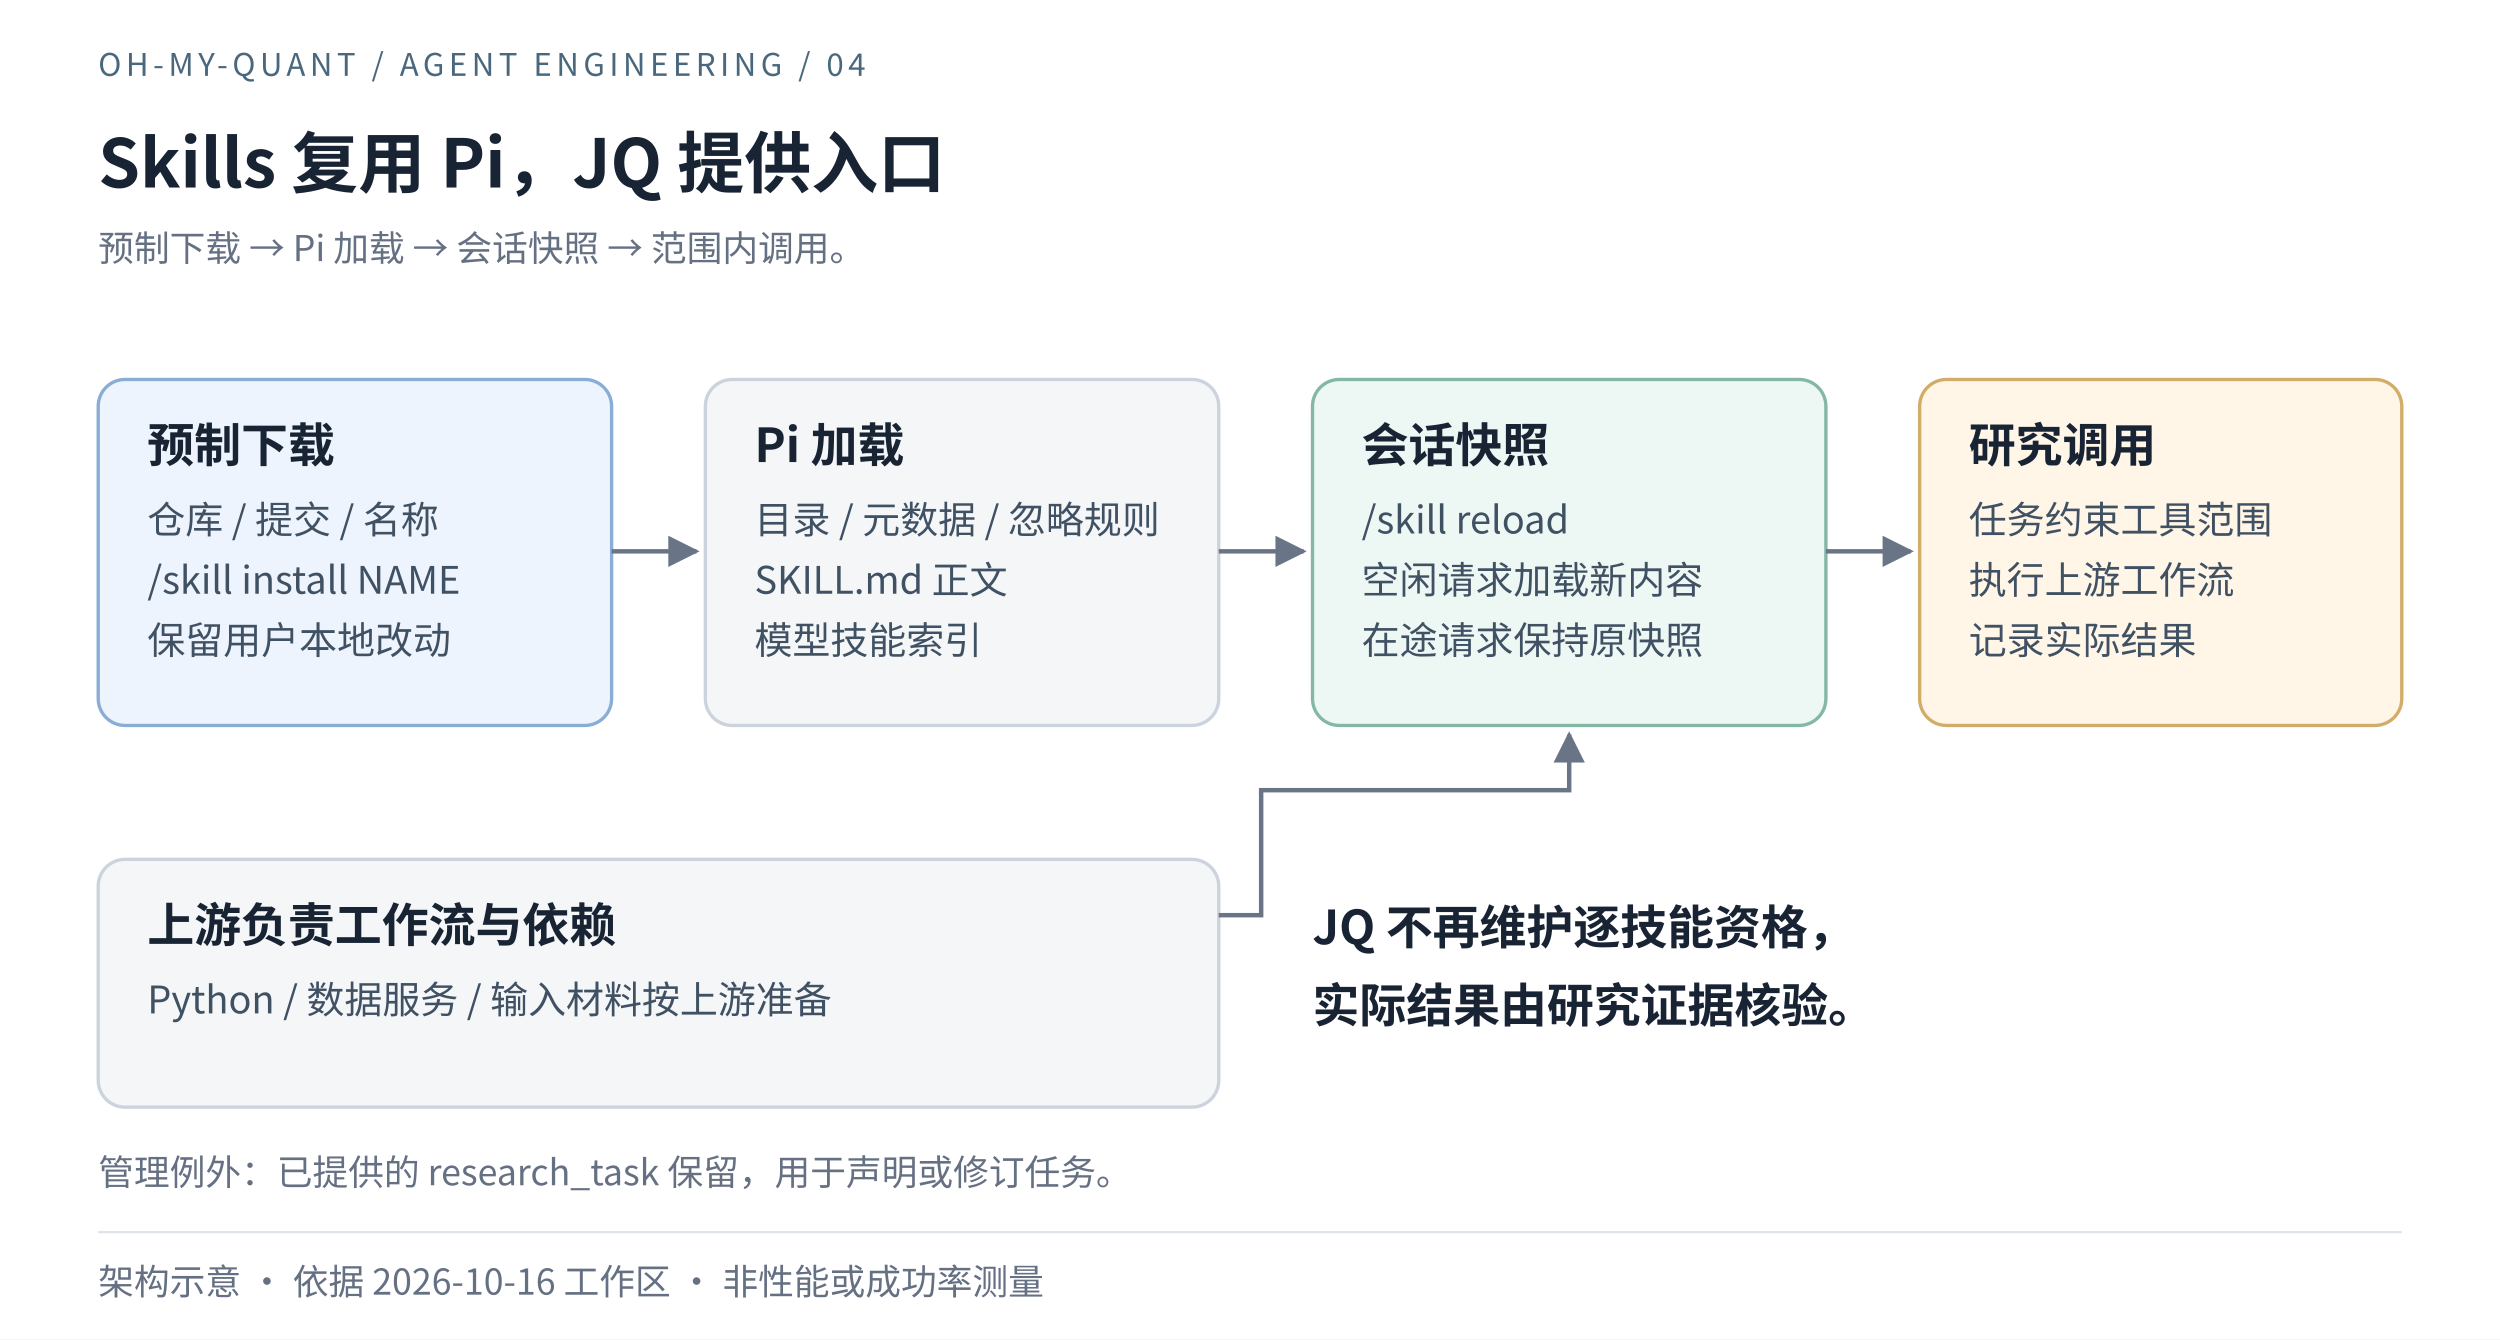
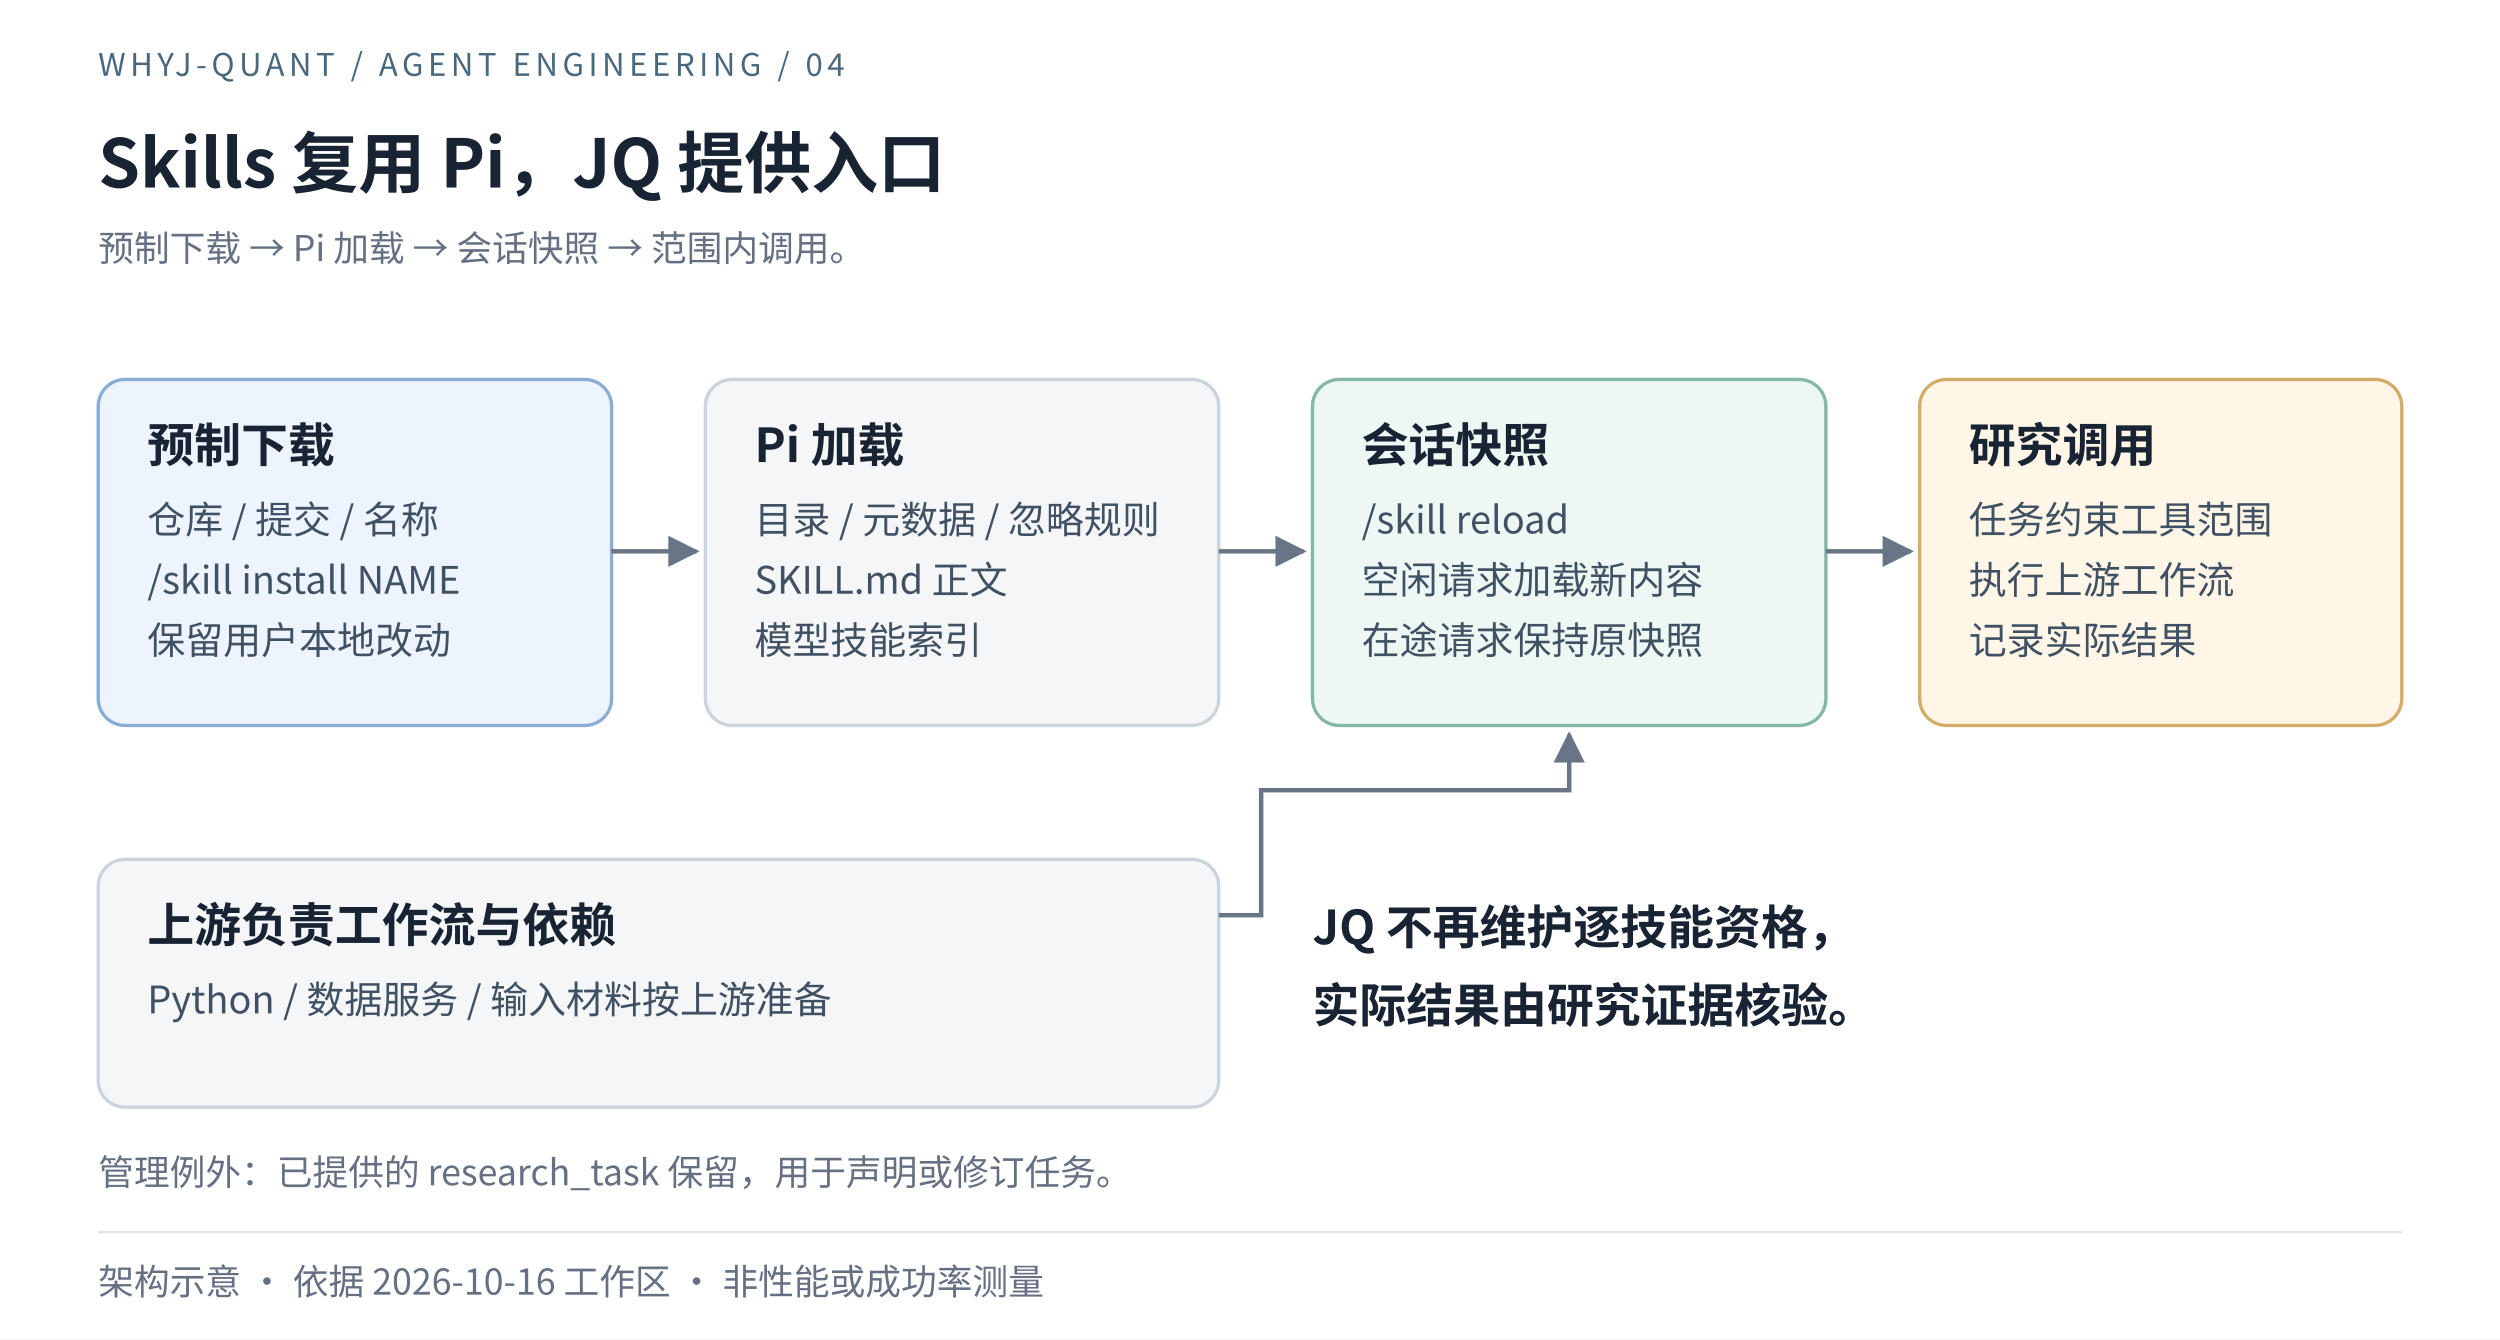
<svg xmlns="http://www.w3.org/2000/svg" width="1120" height="600" viewBox="0 0 1120 600" role="img" aria-labelledby="title desc">
  <defs>
    <marker id="arrow" viewBox="0 0 10 10" refX="9" refY="5" markerWidth="7" markerHeight="7" orient="auto-start-reverse">
      <path d="M 0 0 L 10 5 L 0 10 z" fill="#697586" />
    </marker>
  </defs>
  <style>text{font-family:"Microsoft YaHei","PingFang SC","Noto Sans CJK SC",sans-serif;fill:#182333}.title{font-size:30px;font-weight:700}.eyebrow{font-size:14px;letter-spacing:2px;fill:#49687d}.label{font-size:21px;font-weight:600}.body{font-size:17px;fill:#405164}.note{font-size:16px;fill:#657083}.box{stroke-width:1.5}.neutral{fill:#f4f6f8;stroke:#cbd3dc}.blue{fill:#edf4fd;stroke:#8aadd5}.teal{fill:#edf7f4;stroke:#84b7a5}.amber{fill:#fff6e7;stroke:#d2ad69}.red{fill:#fff0ef;stroke:#d99b98}.arrow{fill:none;stroke:#697586;stroke-width:2}.dashed{stroke-dasharray:7 6}</style>
  <rect width="1120" height="600" fill="#ffffff" />
-   <text x="44" y="34" class="eyebrow">OH-MY-QUANT  /  AGENT ENGINEERING  /  04</text>
+   <text x="44" y="34" class="eyebrow">WHYJ-QUANT  /  AGENT ENGINEERING  /  04</text>
  <text x="44" y="84" class="title">Skills 复用 Pi，JQ 提供入口</text>
  <text x="44" y="117" class="note">预制下载 → Pi 加载 → 会话快照 → 范围内调用。</text>
  <rect x="44" y="170" width="230" height="155" rx="12" class="box blue" />
  <text x="66" y="207" class="label">预制下载</text>
  <text x="66" y="239" class="body">仓库 / 提交 / 名称</text>
  <text x="66" y="266" class="body">/skill install NAME</text>
  <text x="66" y="293" class="body">保留用户本地改动</text>
  <rect x="316" y="170" width="230" height="155" rx="12" class="box neutral" />
  <text x="338" y="207" class="label">Pi 加载</text>
  <text x="338" y="239" class="body">目录 / 元数据 / 忽略规则</text>
  <text x="338" y="266" class="body">SKILL.md 正文</text>
  <text x="338" y="293" class="body">模型技能索引</text>
  <rect x="588" y="170" width="230" height="155" rx="12" class="box teal" />
  <text x="610" y="207" class="label">会话快照</text>
  <text x="610" y="239" class="body">/skill reload</text>
  <text x="610" y="266" class="body">空闲请求加载新内容</text>
  <text x="610" y="293" class="body">在途请求保持原快照</text>
  <rect x="860" y="170" width="216" height="155" rx="12" class="box amber" />
  <text x="882" y="207" class="label">研究调用</text>
  <text x="882" y="239" class="body">任务约束工具范围</text>
  <text x="882" y="266" class="body">执行上游工作流</text>
  <text x="882" y="293" class="body">记录实际结果</text>
  <path d="M274 247 H312" class="arrow" marker-end="url(#arrow)" />
  <path d="M546 247 H584" class="arrow" marker-end="url(#arrow)" />
  <path d="M818 247 H856" class="arrow" marker-end="url(#arrow)" />
  <rect x="44" y="385" width="502" height="111" rx="12" class="box neutral" />
  <text x="66" y="422" class="label">上游负责工作流与依赖</text>
  <text x="66" y="454" class="body">Python / 数据服务 / 输入材料按上游准备</text>
  <path d="M546 410 H565 V354 H703 V329" class="arrow" marker-end="url(#arrow)" />
  <text x="588" y="423" class="label">JQ 不再维护逐技能资格，</text>
  <text x="588" y="458" class="label">实际结果由研究证据核验。</text>
  <text x="44" y="531" class="note">管理例外：已提供的 research_task 保留，用于声明或修订任务。</text>
  <path d="M44 552 H1076" stroke="#dde3e8" />
  <text x="44" y="580" class="note">架构示意 · 依据 2026-10-16 工作区 · 非性能或成功率测量</text>
</svg>
